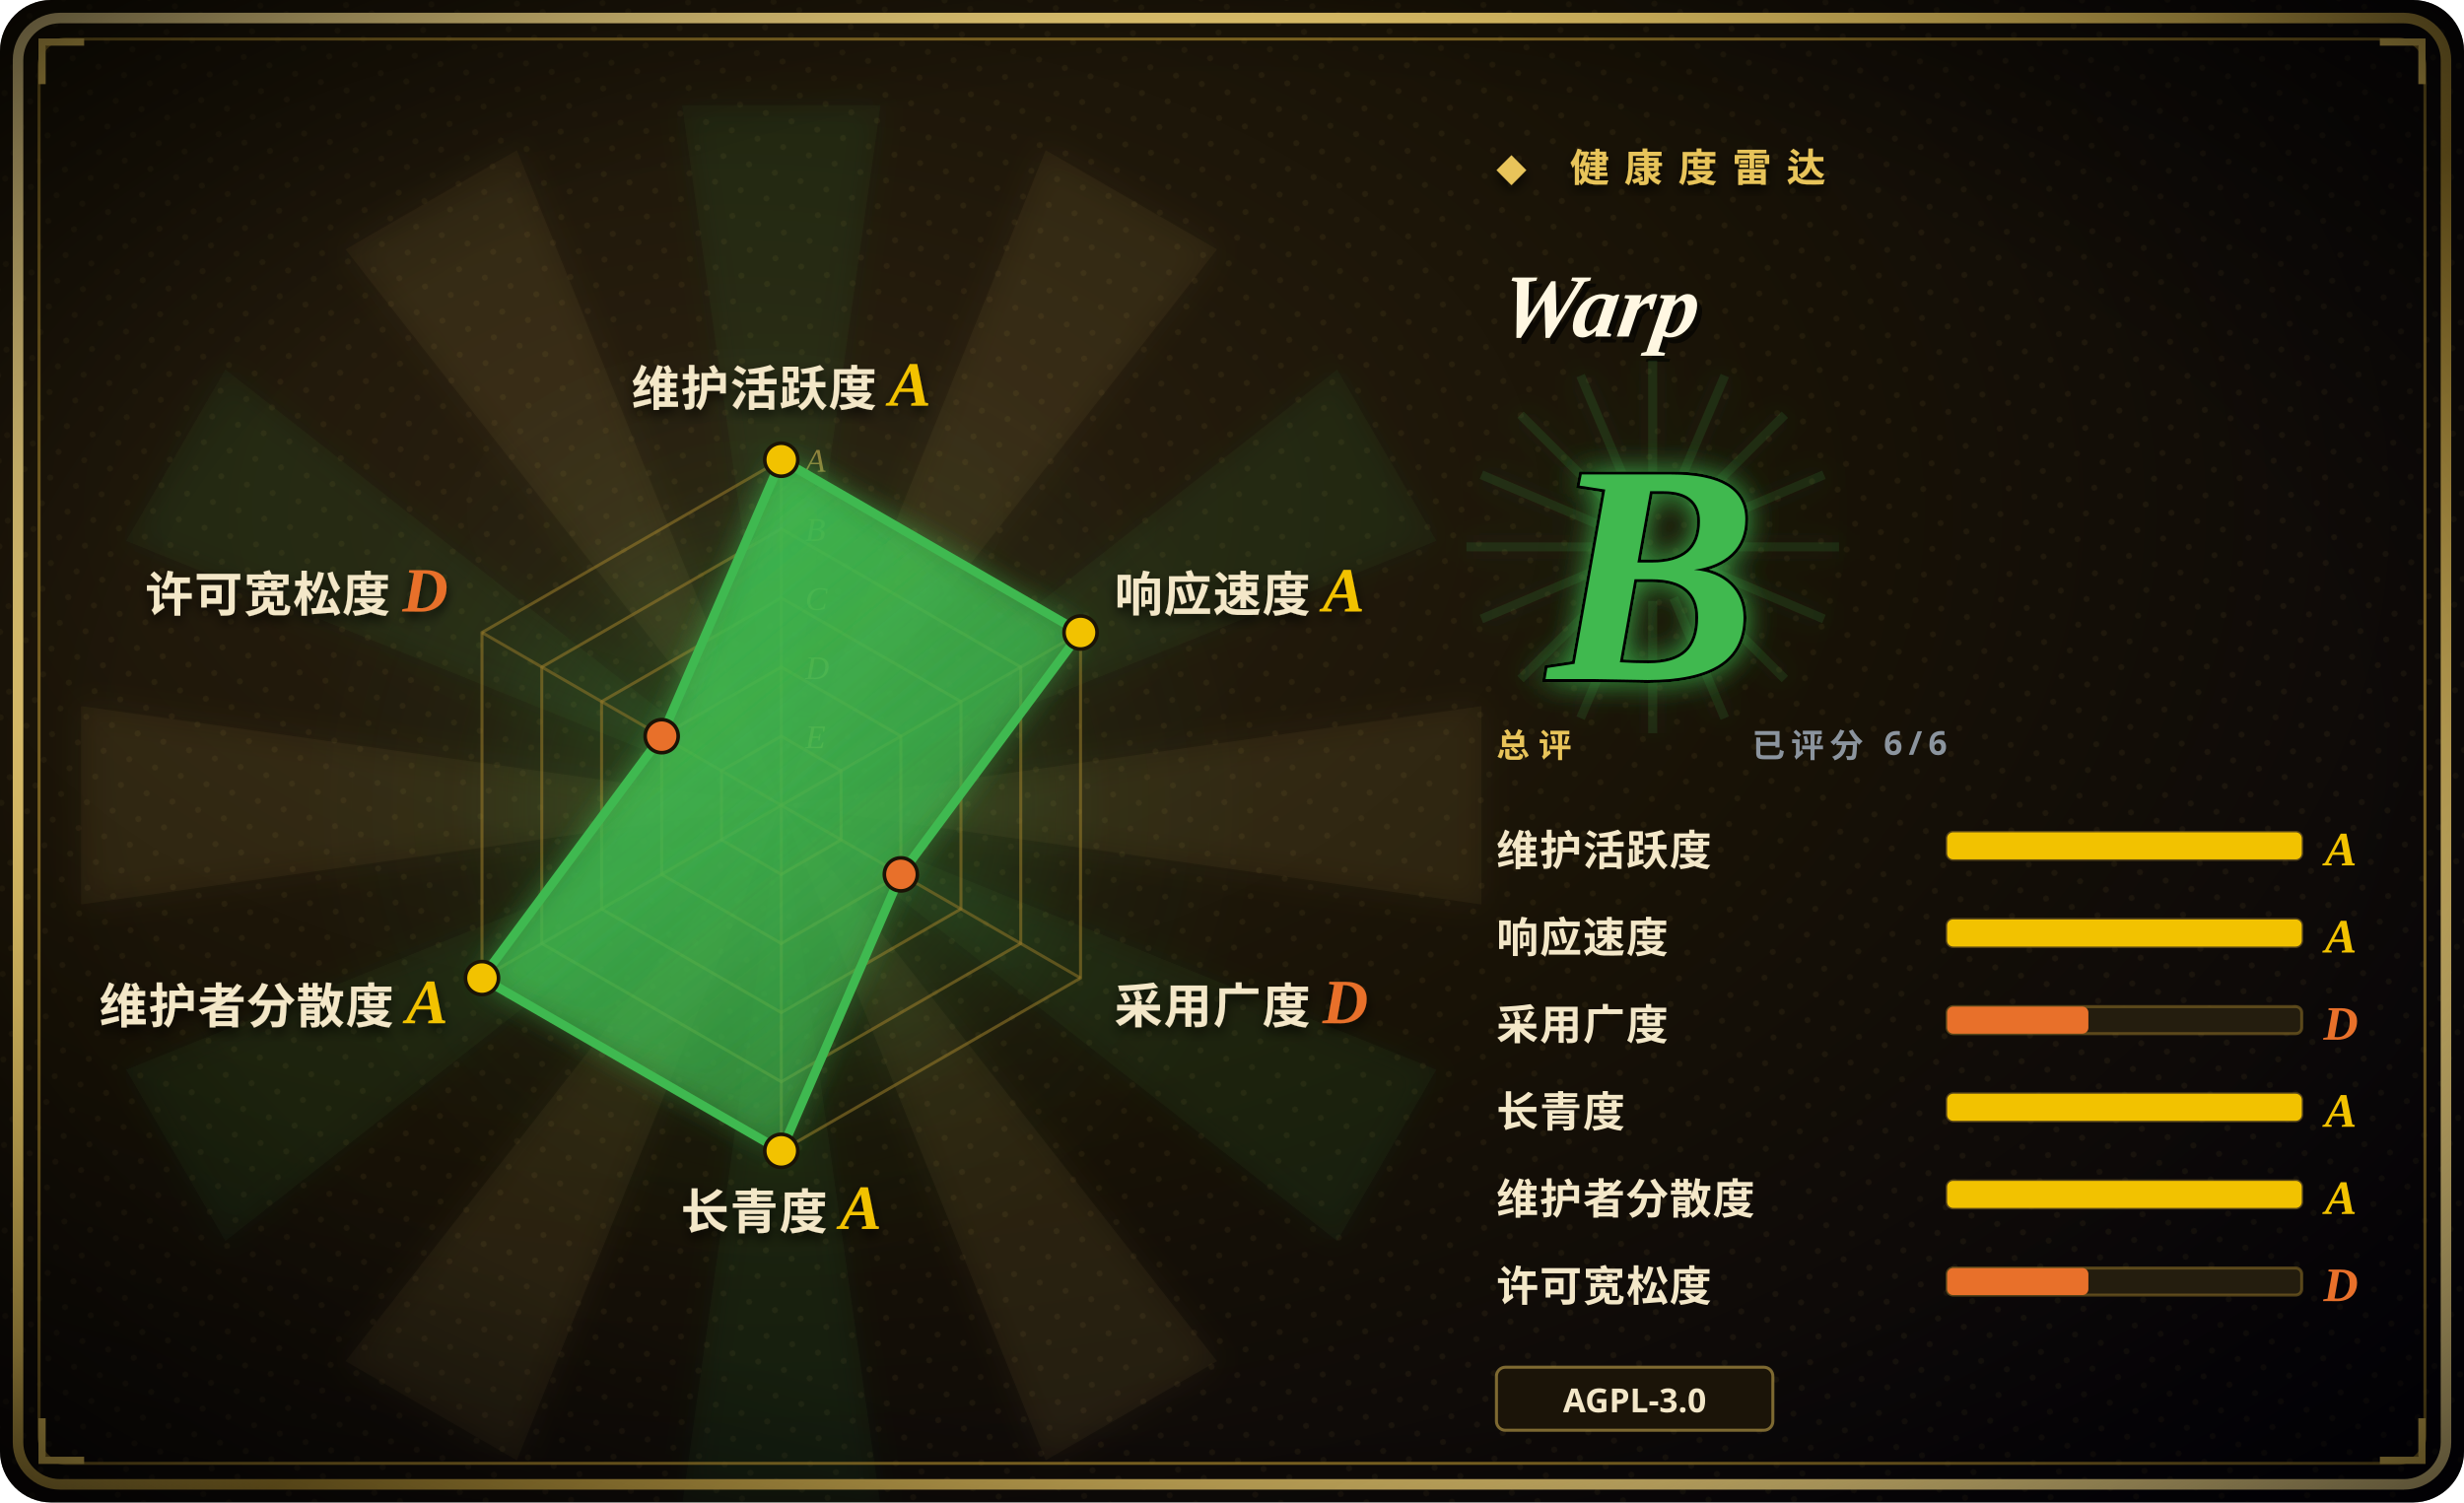
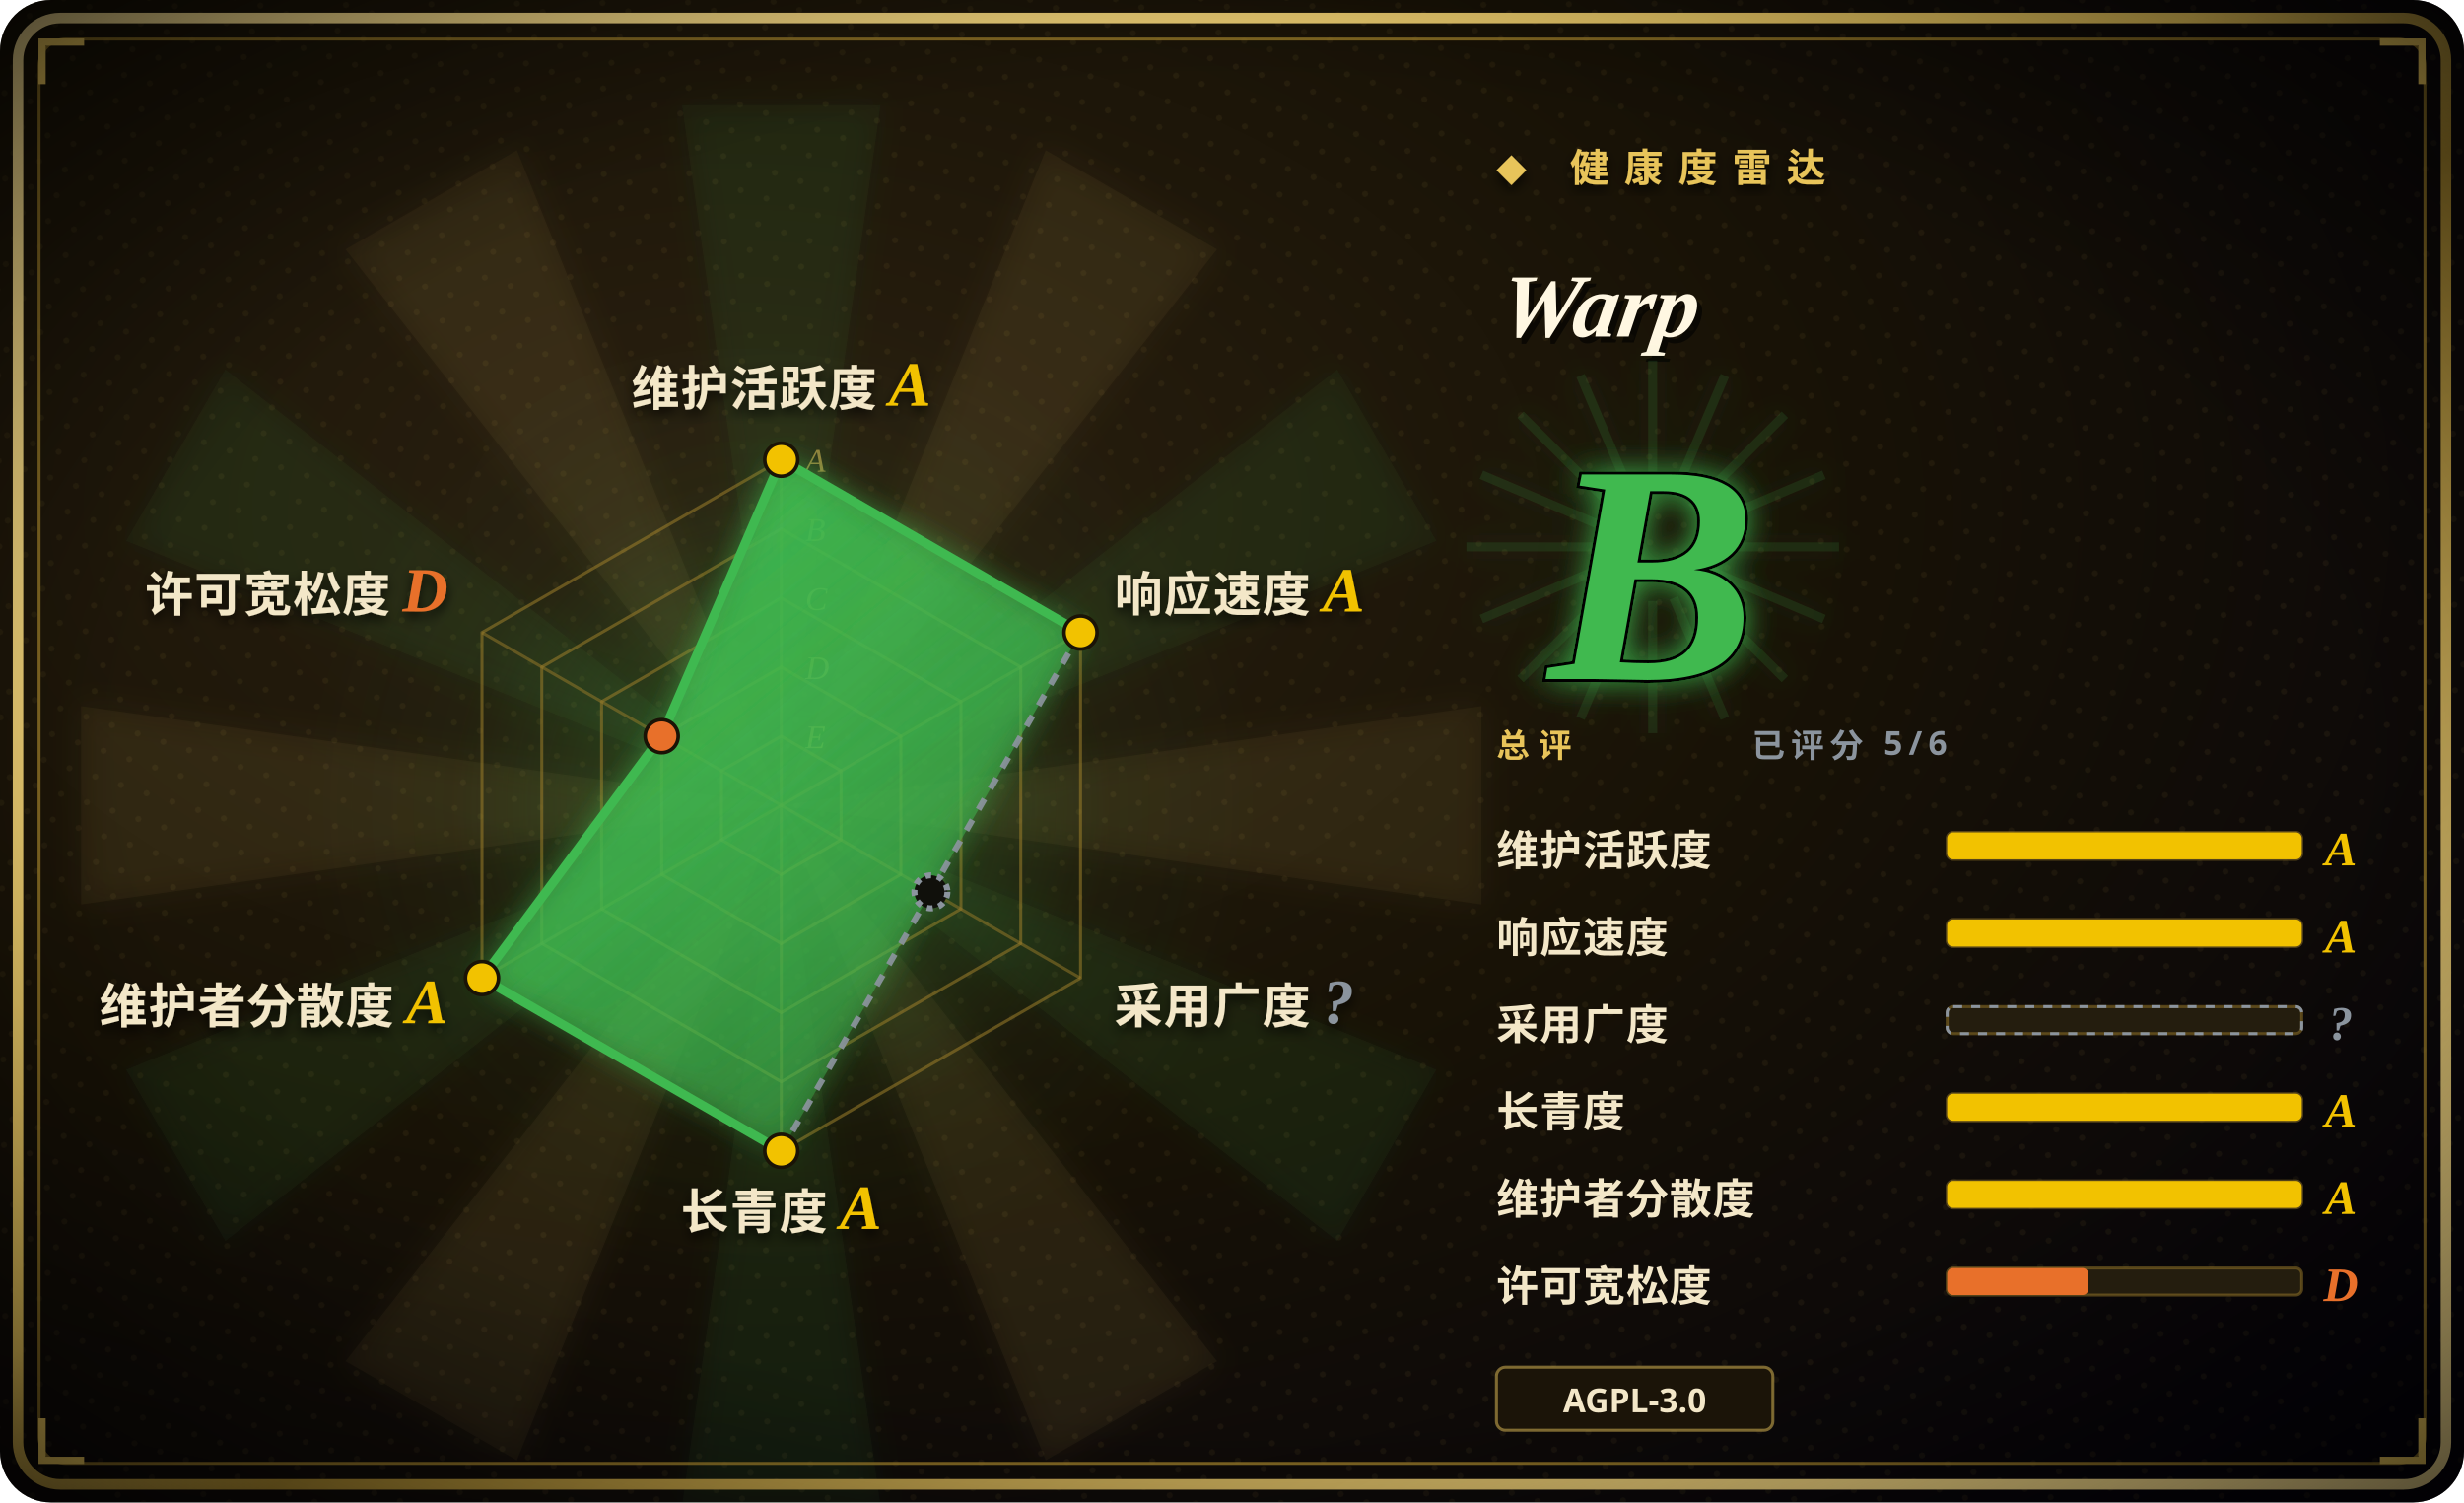
<svg xmlns="http://www.w3.org/2000/svg" width="820" height="500" viewBox="0 0 820 500">
  <defs>
    <radialGradient id="bg" cx="30%" cy="34%" r="90%">
      <stop offset="0%" stop-color="#2a2010" />
      <stop offset="48%" stop-color="#181206" />
      <stop offset="100%" stop-color="#05030a" />
    </radialGradient>
    <radialGradient id="vig" cx="50%" cy="50%" r="72%">
      <stop offset="62%" stop-color="#000000" stop-opacity="0" />
      <stop offset="100%" stop-color="#000000" stop-opacity="0.72" />
    </radialGradient>
    <linearGradient id="frame" x1="0" y1="0" x2="1" y2="1">
      <stop offset="0%" stop-color="#f6dd92" />
      <stop offset="45%" stop-color="#E8C45A" />
      <stop offset="55%" stop-color="#9c7d2a" />
      <stop offset="100%" stop-color="#f6dd92" />
    </linearGradient>
    <linearGradient id="poly" x1="0" y1="0" x2="0.7" y2="1">
      <stop offset="0%" stop-color="#3FB950" stop-opacity="0.92" />
      <stop offset="100%" stop-color="#3FB950" stop-opacity="0.34" />
    </linearGradient>
    <radialGradient id="halo" cx="50%" cy="50%" r="50%">
      <stop offset="0%" stop-color="#3FB950" stop-opacity="0.34" />
      <stop offset="68%" stop-color="#3FB950" stop-opacity="0.04" />
      <stop offset="100%" stop-color="#3FB950" stop-opacity="0" />
    </radialGradient>
    <filter id="glow" x="-60%" y="-60%" width="220%" height="220%">
      <feGaussianBlur stdDeviation="5" result="b" />
      <feMerge>
        <feMergeNode in="b" />
        <feMergeNode in="SourceGraphic" />
      </feMerge>
    </filter>
    <filter id="soft" x="-30%" y="-30%" width="160%" height="160%">
      <feDropShadow dx="0" dy="2" stdDeviation="2" flood-color="#000" flood-opacity="0.7" />
    </filter>
    <pattern id="halftone" width="9" height="9" patternUnits="userSpaceOnUse" patternTransform="rotate(18)">
      <circle cx="2" cy="2" r="1" fill="#E8C45A" fill-opacity="0.06" />
    </pattern>
  </defs>
  <rect width="820" height="500" rx="17" fill="url(#bg)" />
  <rect width="820" height="500" rx="17" fill="url(#halftone)" />
  <g opacity="0.5" filter="url(#glow)">
    <path d="M260,268 L493,235 L493,301 Z" fill="#E8C45A" fill-opacity="0.10" />
    <path d="M260,268 L478,356 L445,413 Z" fill="#3FB950" fill-opacity="0.10" />
    <path d="M260,268 L405,453 L348,486 Z" fill="#E8C45A" fill-opacity="0.10" />
    <path d="M260,268 L293,501 L227,501 Z" fill="#3FB950" fill-opacity="0.10" />
    <path d="M260,268 L172,486 L115,453 Z" fill="#E8C45A" fill-opacity="0.10" />
    <path d="M260,268 L75,413 L42,356 Z" fill="#3FB950" fill-opacity="0.10" />
    <path d="M260,268 L27,301 L27,235 Z" fill="#E8C45A" fill-opacity="0.10" />
    <path d="M260,268 L42,180 L75,123 Z" fill="#3FB950" fill-opacity="0.10" />
    <path d="M260,268 L115,83 L172,50 Z" fill="#E8C45A" fill-opacity="0.10" />
    <path d="M260,268 L227,35 L293,35 Z" fill="#3FB950" fill-opacity="0.10" />
    <path d="M260,268 L348,50 L405,83 Z" fill="#E8C45A" fill-opacity="0.10" />
    <path d="M260,268 L445,123 L478,180 Z" fill="#3FB950" fill-opacity="0.10" />
  </g>
  <circle cx="260" cy="268" r="161" fill="url(#halo)" />
  <rect x="6" y="6" width="808" height="488" rx="14" fill="none" stroke="url(#frame)" stroke-width="3.5" />
  <rect x="13" y="13" width="794" height="474" rx="9" fill="none" stroke="#9c7d2a" stroke-width="1" stroke-opacity="0.8" />
  <path d="M14,28 L14,14 L28,14" fill="none" stroke="#E8C45A" stroke-width="2.4" />
  <path d="M806,28 L806,14 L792,14" fill="none" stroke="#E8C45A" stroke-width="2.4" />
  <path d="M14,472 L14,486 L28,486" fill="none" stroke="#E8C45A" stroke-width="2.4" />
  <path d="M806,472 L806,486 L792,486" fill="none" stroke="#E8C45A" stroke-width="2.4" />
  <rect width="820" height="500" rx="17" fill="url(#vig)" />
  <polygon points="260.0,153.0 359.6,210.5 359.6,325.5 260.0,383.0 160.4,325.5 160.4,210.5" fill="none" stroke="#9c7d2a" stroke-opacity="0.55" stroke-width="1" />
  <polygon points="260.0,176.0 339.7,222.0 339.7,314.0 260.0,360.0 180.3,314.0 180.3,222.0" fill="none" stroke="#9c7d2a" stroke-opacity="0.55" stroke-width="1" />
  <polygon points="260.0,199.0 319.8,233.5 319.8,302.5 260.0,337.0 200.2,302.5 200.2,233.5" fill="none" stroke="#9c7d2a" stroke-opacity="0.55" stroke-width="1" />
  <polygon points="260.0,222.0 299.8,245.0 299.8,291.0 260.0,314.0 220.2,291.0 220.2,245.0" fill="none" stroke="#9c7d2a" stroke-opacity="0.55" stroke-width="1" />
  <polygon points="260.0,245.0 279.9,256.5 279.9,279.5 260.0,291.0 240.1,279.5 240.1,256.5" fill="none" stroke="#9c7d2a" stroke-opacity="0.55" stroke-width="1" />
  <line x1="260" y1="268" x2="260.0" y2="153.0" stroke="#9c7d2a" stroke-opacity="0.5" stroke-width="1" />
  <line x1="260" y1="268" x2="359.6" y2="210.5" stroke="#9c7d2a" stroke-opacity="0.5" stroke-width="1" />
  <line x1="260" y1="268" x2="359.6" y2="325.5" stroke="#9c7d2a" stroke-opacity="0.5" stroke-width="1" />
  <line x1="260" y1="268" x2="260.0" y2="383.0" stroke="#9c7d2a" stroke-opacity="0.5" stroke-width="1" />
  <line x1="260" y1="268" x2="160.4" y2="325.5" stroke="#9c7d2a" stroke-opacity="0.5" stroke-width="1" />
  <line x1="260" y1="268" x2="160.4" y2="210.5" stroke="#9c7d2a" stroke-opacity="0.5" stroke-width="1" />
  <text x="268" y="157.0" font-size="11" font-style="italic" fill="#E8C45A" fill-opacity="0.55" font-family="'Georgia','Times New Roman',serif">A</text>
  <text x="268" y="180.0" font-size="11" font-style="italic" fill="#E8C45A" fill-opacity="0.55" font-family="'Georgia','Times New Roman',serif">B</text>
  <text x="268" y="203.0" font-size="11" font-style="italic" fill="#E8C45A" fill-opacity="0.55" font-family="'Georgia','Times New Roman',serif">C</text>
  <text x="268" y="226.0" font-size="11" font-style="italic" fill="#E8C45A" fill-opacity="0.55" font-family="'Georgia','Times New Roman',serif">D</text>
  <text x="268" y="249.0" font-size="11" font-style="italic" fill="#E8C45A" fill-opacity="0.55" font-family="'Georgia','Times New Roman',serif">E</text>
-   <polygon points="260.0,153.0 359.6,210.5 299.8,291.0 260.0,383.0 160.4,325.5 220.2,245.0" fill="url(#poly)" filter="url(#glow)" />
+   <polygon points="260.0,153.0 359.6,210.5 309.8,296.8 260.0,383.0 160.4,325.5 220.2,245.0" fill="url(#poly)" filter="url(#glow)" />
  <line x1="260.0" y1="153.0" x2="359.6" y2="210.5" stroke="#3FB950" stroke-width="3" />
-   <line x1="359.6" y1="210.5" x2="299.8" y2="291.0" stroke="#3FB950" stroke-width="3" />
-   <line x1="299.8" y1="291.0" x2="260.0" y2="383.0" stroke="#3FB950" stroke-width="3" />
+   <line x1="359.6" y1="210.5" x2="309.8" y2="296.8" stroke="#8B949E" stroke-width="2" stroke-dasharray="4 4" stroke-opacity="0.92" />
+   <line x1="309.8" y1="296.8" x2="260.0" y2="383.0" stroke="#8B949E" stroke-width="2" stroke-dasharray="4 4" stroke-opacity="0.92" />
  <line x1="260.0" y1="383.0" x2="160.4" y2="325.5" stroke="#3FB950" stroke-width="3" />
  <line x1="160.4" y1="325.5" x2="220.2" y2="245.0" stroke="#3FB950" stroke-width="3" />
  <line x1="220.2" y1="245.0" x2="260.0" y2="153.0" stroke="#3FB950" stroke-width="3" />
  <circle cx="260.0" cy="153.0" r="5.5" fill="#F2C200" stroke="#1a1306" stroke-width="1.2" />
  <circle cx="359.6" cy="210.5" r="5.5" fill="#F2C200" stroke="#1a1306" stroke-width="1.2" />
-   <circle cx="299.8" cy="291.0" r="5.5" fill="#E8702A" stroke="#1a1306" stroke-width="1.2" />
+   <circle cx="309.8" cy="296.8" r="5.5" fill="#10100b" stroke="#8B949E" stroke-width="2" stroke-dasharray="2 2" />
  <circle cx="260.0" cy="383.0" r="5.5" fill="#F2C200" stroke="#1a1306" stroke-width="1.2" />
  <circle cx="160.4" cy="325.5" r="5.5" fill="#F2C200" stroke="#1a1306" stroke-width="1.2" />
  <circle cx="220.2" cy="245.0" r="5.5" fill="#E8702A" stroke="#1a1306" stroke-width="1.2" />
  <text x="260.0" y="135.0" font-size="16" font-weight="900" fill="#f3e7c8" text-anchor="middle" font-family="'PingFang SC','Hiragino Sans GB','Heiti SC','Microsoft YaHei',sans-serif" letter-spacing="0.4" filter="url(#soft)">维护活跃度 <tspan fill="#F2C200" font-family="'Georgia','Times New Roman',serif" font-style="italic" font-size="21">A</tspan>
  </text>
  <text x="370.9" y="203.5" font-size="16" font-weight="900" fill="#f3e7c8" text-anchor="start" font-family="'PingFang SC','Hiragino Sans GB','Heiti SC','Microsoft YaHei',sans-serif" letter-spacing="0.4" filter="url(#soft)">响应速度 <tspan fill="#F2C200" font-family="'Georgia','Times New Roman',serif" font-style="italic" font-size="21">A</tspan>
  </text>
-   <text x="370.9" y="340.5" font-size="16" font-weight="900" fill="#f3e7c8" text-anchor="start" font-family="'PingFang SC','Hiragino Sans GB','Heiti SC','Microsoft YaHei',sans-serif" letter-spacing="0.4" filter="url(#soft)">采用广度 <tspan fill="#E8702A" font-family="'Georgia','Times New Roman',serif" font-style="italic" font-size="21">D</tspan>
+   <text x="370.9" y="340.5" font-size="16" font-weight="900" fill="#f3e7c8" text-anchor="start" font-family="'PingFang SC','Hiragino Sans GB','Heiti SC','Microsoft YaHei',sans-serif" letter-spacing="0.4" filter="url(#soft)">采用广度 <tspan fill="#8B949E" font-family="'Georgia','Times New Roman',serif" font-style="italic" font-size="21">?</tspan>
  </text>
  <text x="260.0" y="409.0" font-size="16" font-weight="900" fill="#f3e7c8" text-anchor="middle" font-family="'PingFang SC','Hiragino Sans GB','Heiti SC','Microsoft YaHei',sans-serif" letter-spacing="0.4" filter="url(#soft)">长青度 <tspan fill="#F2C200" font-family="'Georgia','Times New Roman',serif" font-style="italic" font-size="21">A</tspan>
  </text>
  <text x="149.1" y="340.5" font-size="16" font-weight="900" fill="#f3e7c8" text-anchor="end" font-family="'PingFang SC','Hiragino Sans GB','Heiti SC','Microsoft YaHei',sans-serif" letter-spacing="0.4" filter="url(#soft)">维护者分散度 <tspan fill="#F2C200" font-family="'Georgia','Times New Roman',serif" font-style="italic" font-size="21">A</tspan>
  </text>
  <text x="149.1" y="203.5" font-size="16" font-weight="900" fill="#f3e7c8" text-anchor="end" font-family="'PingFang SC','Hiragino Sans GB','Heiti SC','Microsoft YaHei',sans-serif" letter-spacing="0.4" filter="url(#soft)">许可宽松度 <tspan fill="#E8702A" font-family="'Georgia','Times New Roman',serif" font-style="italic" font-size="21">D</tspan>
  </text>
  <text x="498" y="60" font-size="13" letter-spacing="5" fill="#E8C45A" font-weight="900" font-family="'PingFang SC','Hiragino Sans GB','Heiti SC','Microsoft YaHei',sans-serif" filter="url(#soft)">◆ 健康度雷达</text>
  <g transform="translate(498,112) skewX(-9)">
    <text x="2" y="2" font-size="30" font-weight="900" font-style="italic" fill="#000" fill-opacity="0.6" font-family="'Georgia','Times New Roman',serif">Warp</text>
    <text x="0" y="0" font-size="30" font-weight="900" font-style="italic" fill="#fff7e2" font-family="'Georgia','Times New Roman',serif">Warp</text>
  </g>
  <line x1="498" y1="124" x2="648" y2="124" stroke="url(#frame)" stroke-width="2" />
  <g opacity="0.85" filter="url(#glow)">
    <line x1="568" y1="182" x2="612" y2="182" stroke="#3FB950" stroke-opacity="0.16" stroke-width="3" />
    <line x1="567" y1="189" x2="607" y2="206" stroke="#3FB950" stroke-opacity="0.16" stroke-width="3" />
    <line x1="563" y1="195" x2="594" y2="226" stroke="#3FB950" stroke-opacity="0.16" stroke-width="3" />
    <line x1="557" y1="199" x2="574" y2="239" stroke="#3FB950" stroke-opacity="0.16" stroke-width="3" />
    <line x1="550" y1="200" x2="550" y2="244" stroke="#3FB950" stroke-opacity="0.16" stroke-width="3" />
    <line x1="543" y1="199" x2="526" y2="239" stroke="#3FB950" stroke-opacity="0.16" stroke-width="3" />
    <line x1="537" y1="195" x2="506" y2="226" stroke="#3FB950" stroke-opacity="0.16" stroke-width="3" />
    <line x1="533" y1="189" x2="493" y2="206" stroke="#3FB950" stroke-opacity="0.16" stroke-width="3" />
    <line x1="532" y1="182" x2="488" y2="182" stroke="#3FB950" stroke-opacity="0.16" stroke-width="3" />
    <line x1="533" y1="175" x2="493" y2="158" stroke="#3FB950" stroke-opacity="0.16" stroke-width="3" />
    <line x1="537" y1="169" x2="506" y2="138" stroke="#3FB950" stroke-opacity="0.16" stroke-width="3" />
    <line x1="543" y1="165" x2="526" y2="125" stroke="#3FB950" stroke-opacity="0.16" stroke-width="3" />
    <line x1="550" y1="164" x2="550" y2="120" stroke="#3FB950" stroke-opacity="0.16" stroke-width="3" />
    <line x1="557" y1="165" x2="574" y2="125" stroke="#3FB950" stroke-opacity="0.16" stroke-width="3" />
    <line x1="563" y1="169" x2="594" y2="138" stroke="#3FB950" stroke-opacity="0.16" stroke-width="3" />
    <line x1="567" y1="175" x2="607" y2="158" stroke="#3FB950" stroke-opacity="0.16" stroke-width="3" />
  </g>
  <text x="550" y="226" font-size="104" font-weight="900" font-style="italic" text-anchor="middle" fill="#3FB950" stroke="#000" stroke-width="2" paint-order="stroke" font-family="'Georgia','Times New Roman',serif" filter="url(#glow)">B</text>
  <text x="498" y="252" font-size="11" letter-spacing="3" fill="#E8C45A" font-family="'PingFang SC','Hiragino Sans GB','Heiti SC','Microsoft YaHei',sans-serif" font-weight="900">总评</text>
-   <text x="648" y="252" font-size="11" letter-spacing="2" fill="#8B949E" font-family="'PingFang SC','Hiragino Sans GB','Heiti SC','Microsoft YaHei',sans-serif" font-weight="900" text-anchor="end">已评分 6/6</text>
+   <text x="648" y="252" font-size="11" letter-spacing="2" fill="#8B949E" font-family="'PingFang SC','Hiragino Sans GB','Heiti SC','Microsoft YaHei',sans-serif" font-weight="900" text-anchor="end">已评分 5/6</text>
  <text x="498" y="288" font-size="14" font-weight="900" fill="#f3e7c8" font-family="'PingFang SC','Hiragino Sans GB','Heiti SC','Microsoft YaHei',sans-serif" letter-spacing="0.4">维护活跃度</text>
  <rect x="648" y="277" width="118" height="9" rx="2" fill="#241d0e" stroke="#9c7d2a" stroke-opacity="0.5" />
  <rect x="648" y="277" width="118" height="9" rx="2" fill="#F2C200" />
  <text x="779" y="288" font-size="16" font-weight="900" font-style="italic" fill="#F2C200" font-family="'Georgia','Times New Roman',serif" text-anchor="middle">A</text>
  <text x="498" y="317" font-size="14" font-weight="900" fill="#f3e7c8" font-family="'PingFang SC','Hiragino Sans GB','Heiti SC','Microsoft YaHei',sans-serif" letter-spacing="0.4">响应速度</text>
  <rect x="648" y="306" width="118" height="9" rx="2" fill="#241d0e" stroke="#9c7d2a" stroke-opacity="0.5" />
  <rect x="648" y="306" width="118" height="9" rx="2" fill="#F2C200" />
  <text x="779" y="317" font-size="16" font-weight="900" font-style="italic" fill="#F2C200" font-family="'Georgia','Times New Roman',serif" text-anchor="middle">A</text>
  <text x="498" y="346" font-size="14" font-weight="900" fill="#f3e7c8" font-family="'PingFang SC','Hiragino Sans GB','Heiti SC','Microsoft YaHei',sans-serif" letter-spacing="0.4">采用广度</text>
  <rect x="648" y="335" width="118" height="9" rx="2" fill="#241d0e" stroke="#9c7d2a" stroke-opacity="0.5" />
-   <rect x="648" y="335" width="47" height="9" rx="2" fill="#E8702A" />
-   <text x="779" y="346" font-size="16" font-weight="900" font-style="italic" fill="#E8702A" font-family="'Georgia','Times New Roman',serif" text-anchor="middle">D</text>
+   <rect x="648" y="335" width="118" height="9" rx="2" fill="none" stroke="#8B949E" stroke-dasharray="3 3" />
+   <text x="779" y="346" font-size="16" font-weight="900" font-style="italic" fill="#8B949E" font-family="'Georgia','Times New Roman',serif" text-anchor="middle">?</text>
  <text x="498" y="375" font-size="14" font-weight="900" fill="#f3e7c8" font-family="'PingFang SC','Hiragino Sans GB','Heiti SC','Microsoft YaHei',sans-serif" letter-spacing="0.4">长青度</text>
  <rect x="648" y="364" width="118" height="9" rx="2" fill="#241d0e" stroke="#9c7d2a" stroke-opacity="0.5" />
  <rect x="648" y="364" width="118" height="9" rx="2" fill="#F2C200" />
  <text x="779" y="375" font-size="16" font-weight="900" font-style="italic" fill="#F2C200" font-family="'Georgia','Times New Roman',serif" text-anchor="middle">A</text>
  <text x="498" y="404" font-size="14" font-weight="900" fill="#f3e7c8" font-family="'PingFang SC','Hiragino Sans GB','Heiti SC','Microsoft YaHei',sans-serif" letter-spacing="0.4">维护者分散度</text>
  <rect x="648" y="393" width="118" height="9" rx="2" fill="#241d0e" stroke="#9c7d2a" stroke-opacity="0.5" />
  <rect x="648" y="393" width="118" height="9" rx="2" fill="#F2C200" />
  <text x="779" y="404" font-size="16" font-weight="900" font-style="italic" fill="#F2C200" font-family="'Georgia','Times New Roman',serif" text-anchor="middle">A</text>
  <text x="498" y="433" font-size="14" font-weight="900" fill="#f3e7c8" font-family="'PingFang SC','Hiragino Sans GB','Heiti SC','Microsoft YaHei',sans-serif" letter-spacing="0.4">许可宽松度</text>
  <rect x="648" y="422" width="118" height="9" rx="2" fill="#241d0e" stroke="#9c7d2a" stroke-opacity="0.5" />
  <rect x="648" y="422" width="47" height="9" rx="2" fill="#E8702A" />
  <text x="779" y="433" font-size="16" font-weight="900" font-style="italic" fill="#E8702A" font-family="'Georgia','Times New Roman',serif" text-anchor="middle">D</text>
  <rect x="498" y="455" width="92" height="21" rx="3" fill="#1b1408" stroke="#E8C45A" stroke-opacity="0.5" />
  <text x="544.0" y="470" font-size="11" font-weight="700" fill="#f3e7c8" text-anchor="middle" font-family="'PingFang SC','Hiragino Sans GB','Heiti SC','Microsoft YaHei',sans-serif">AGPL-3.0</text>
</svg>
